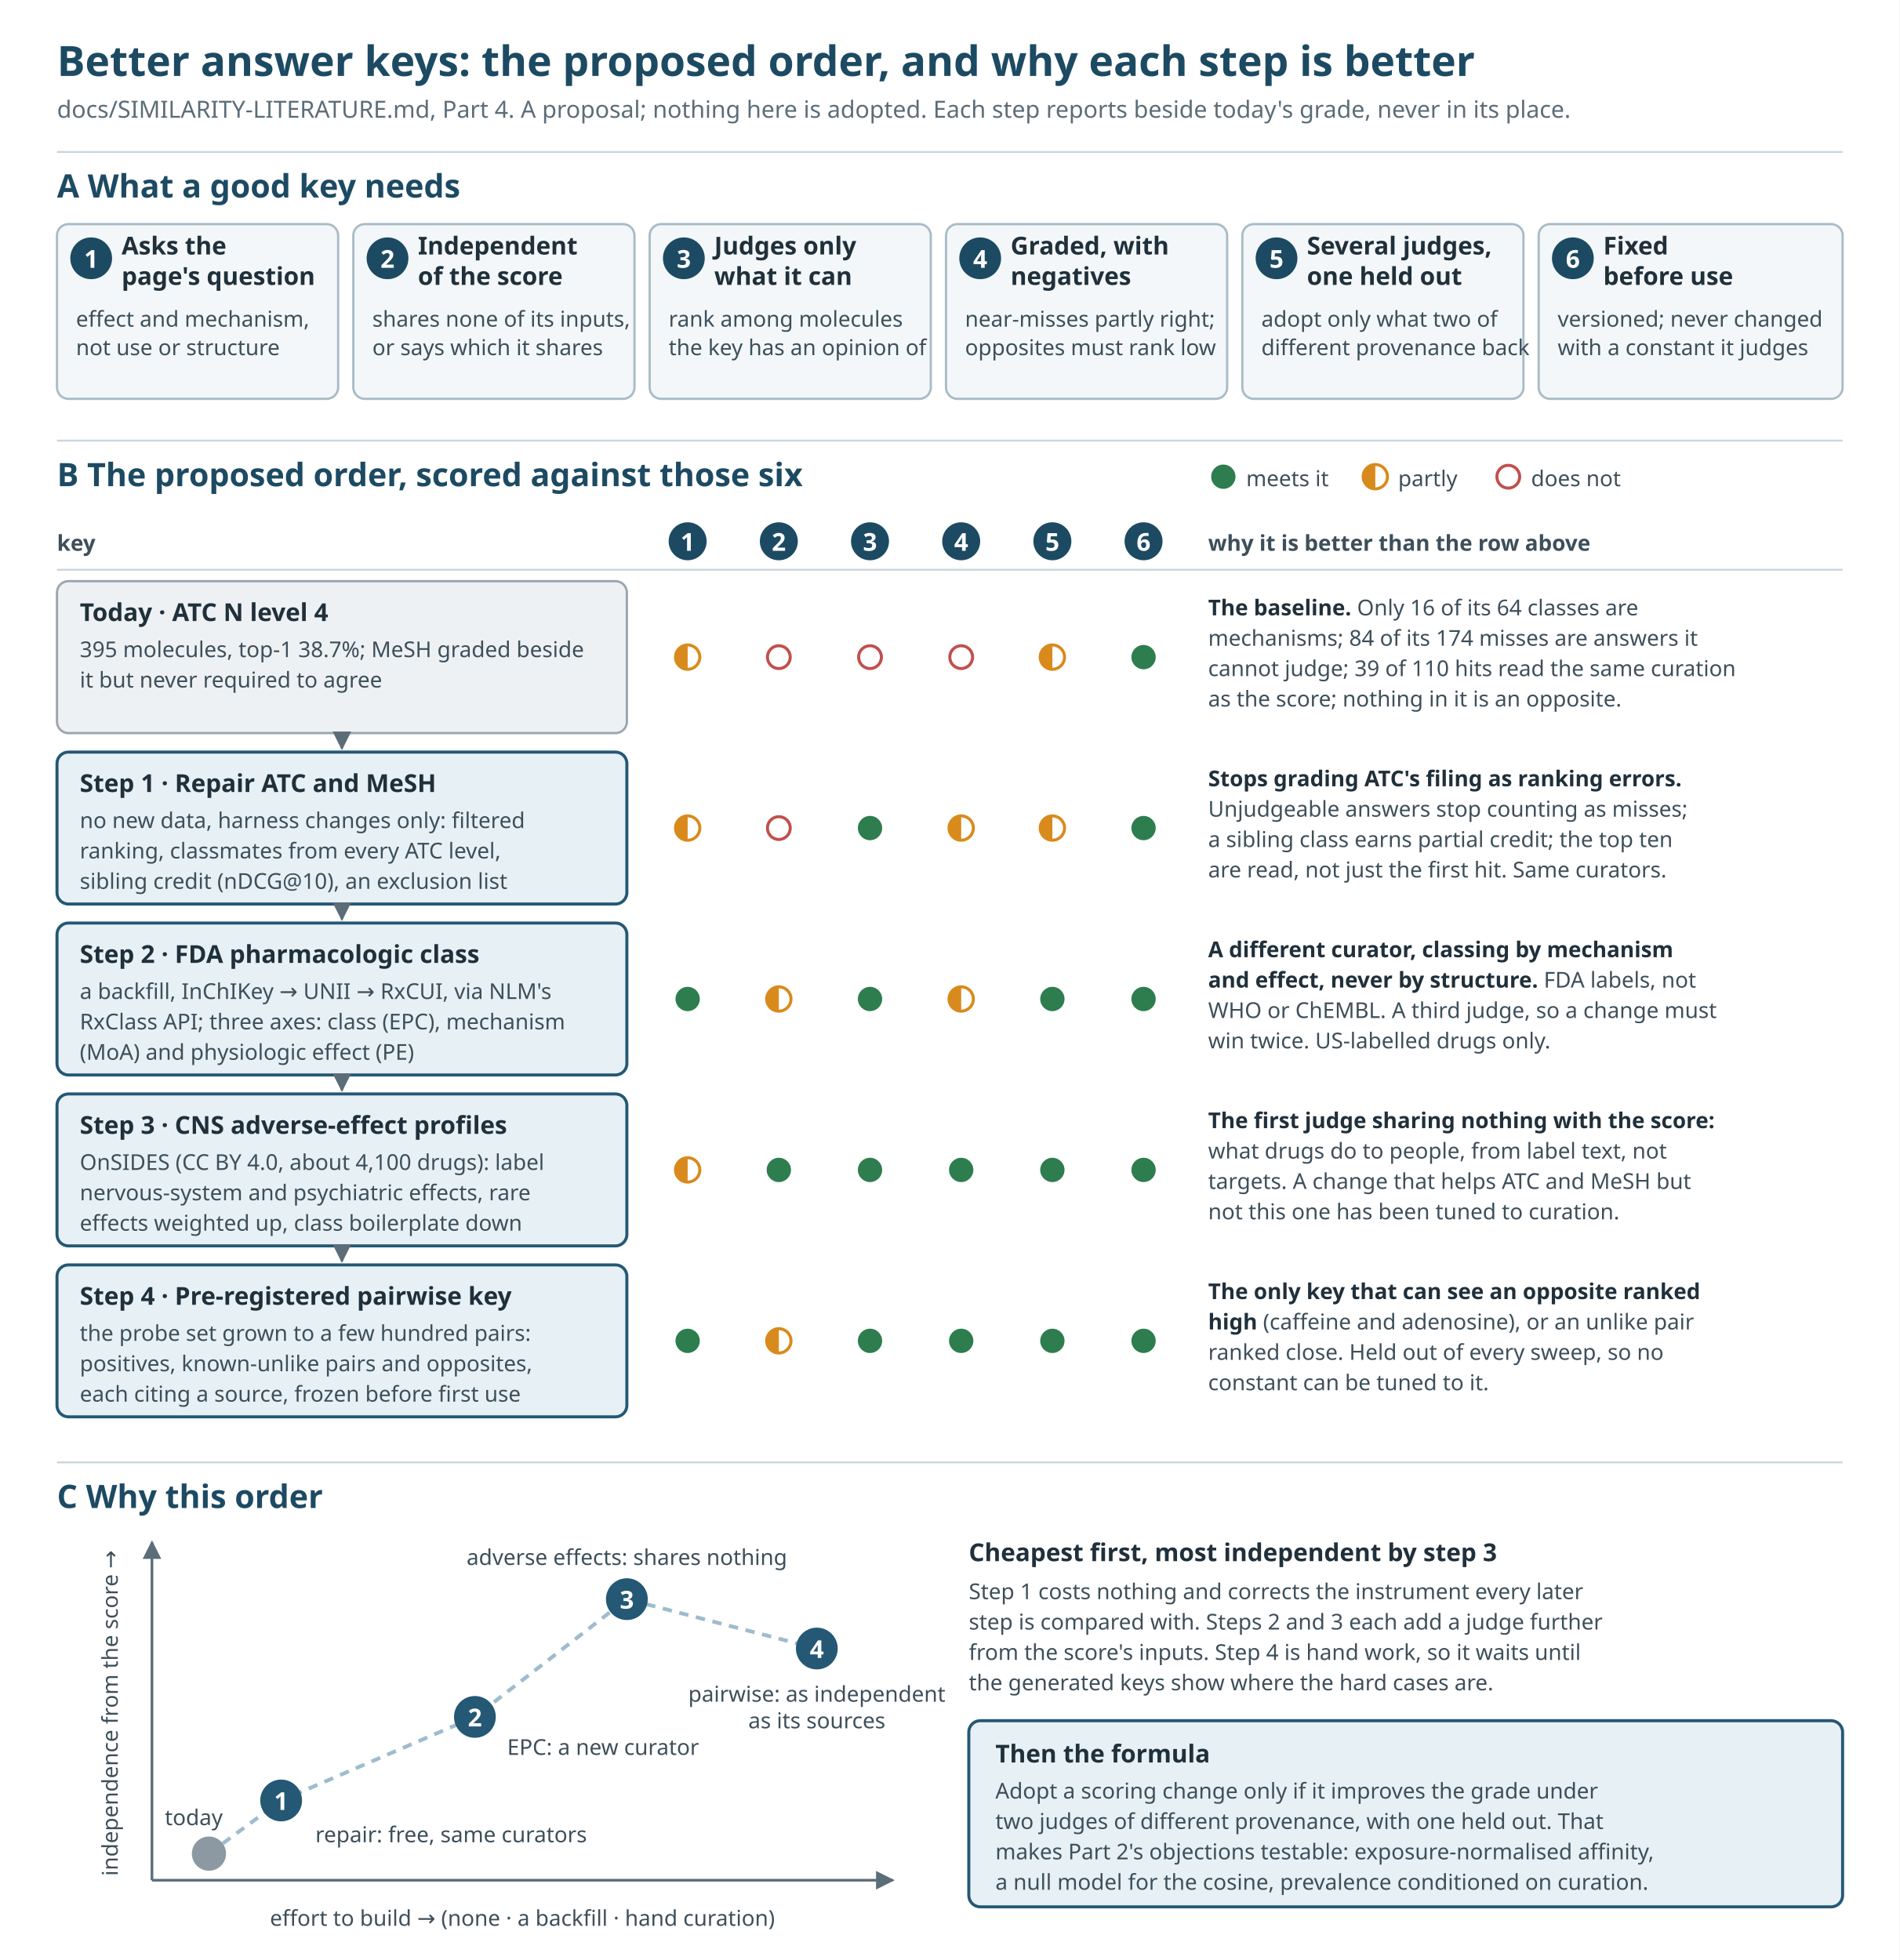
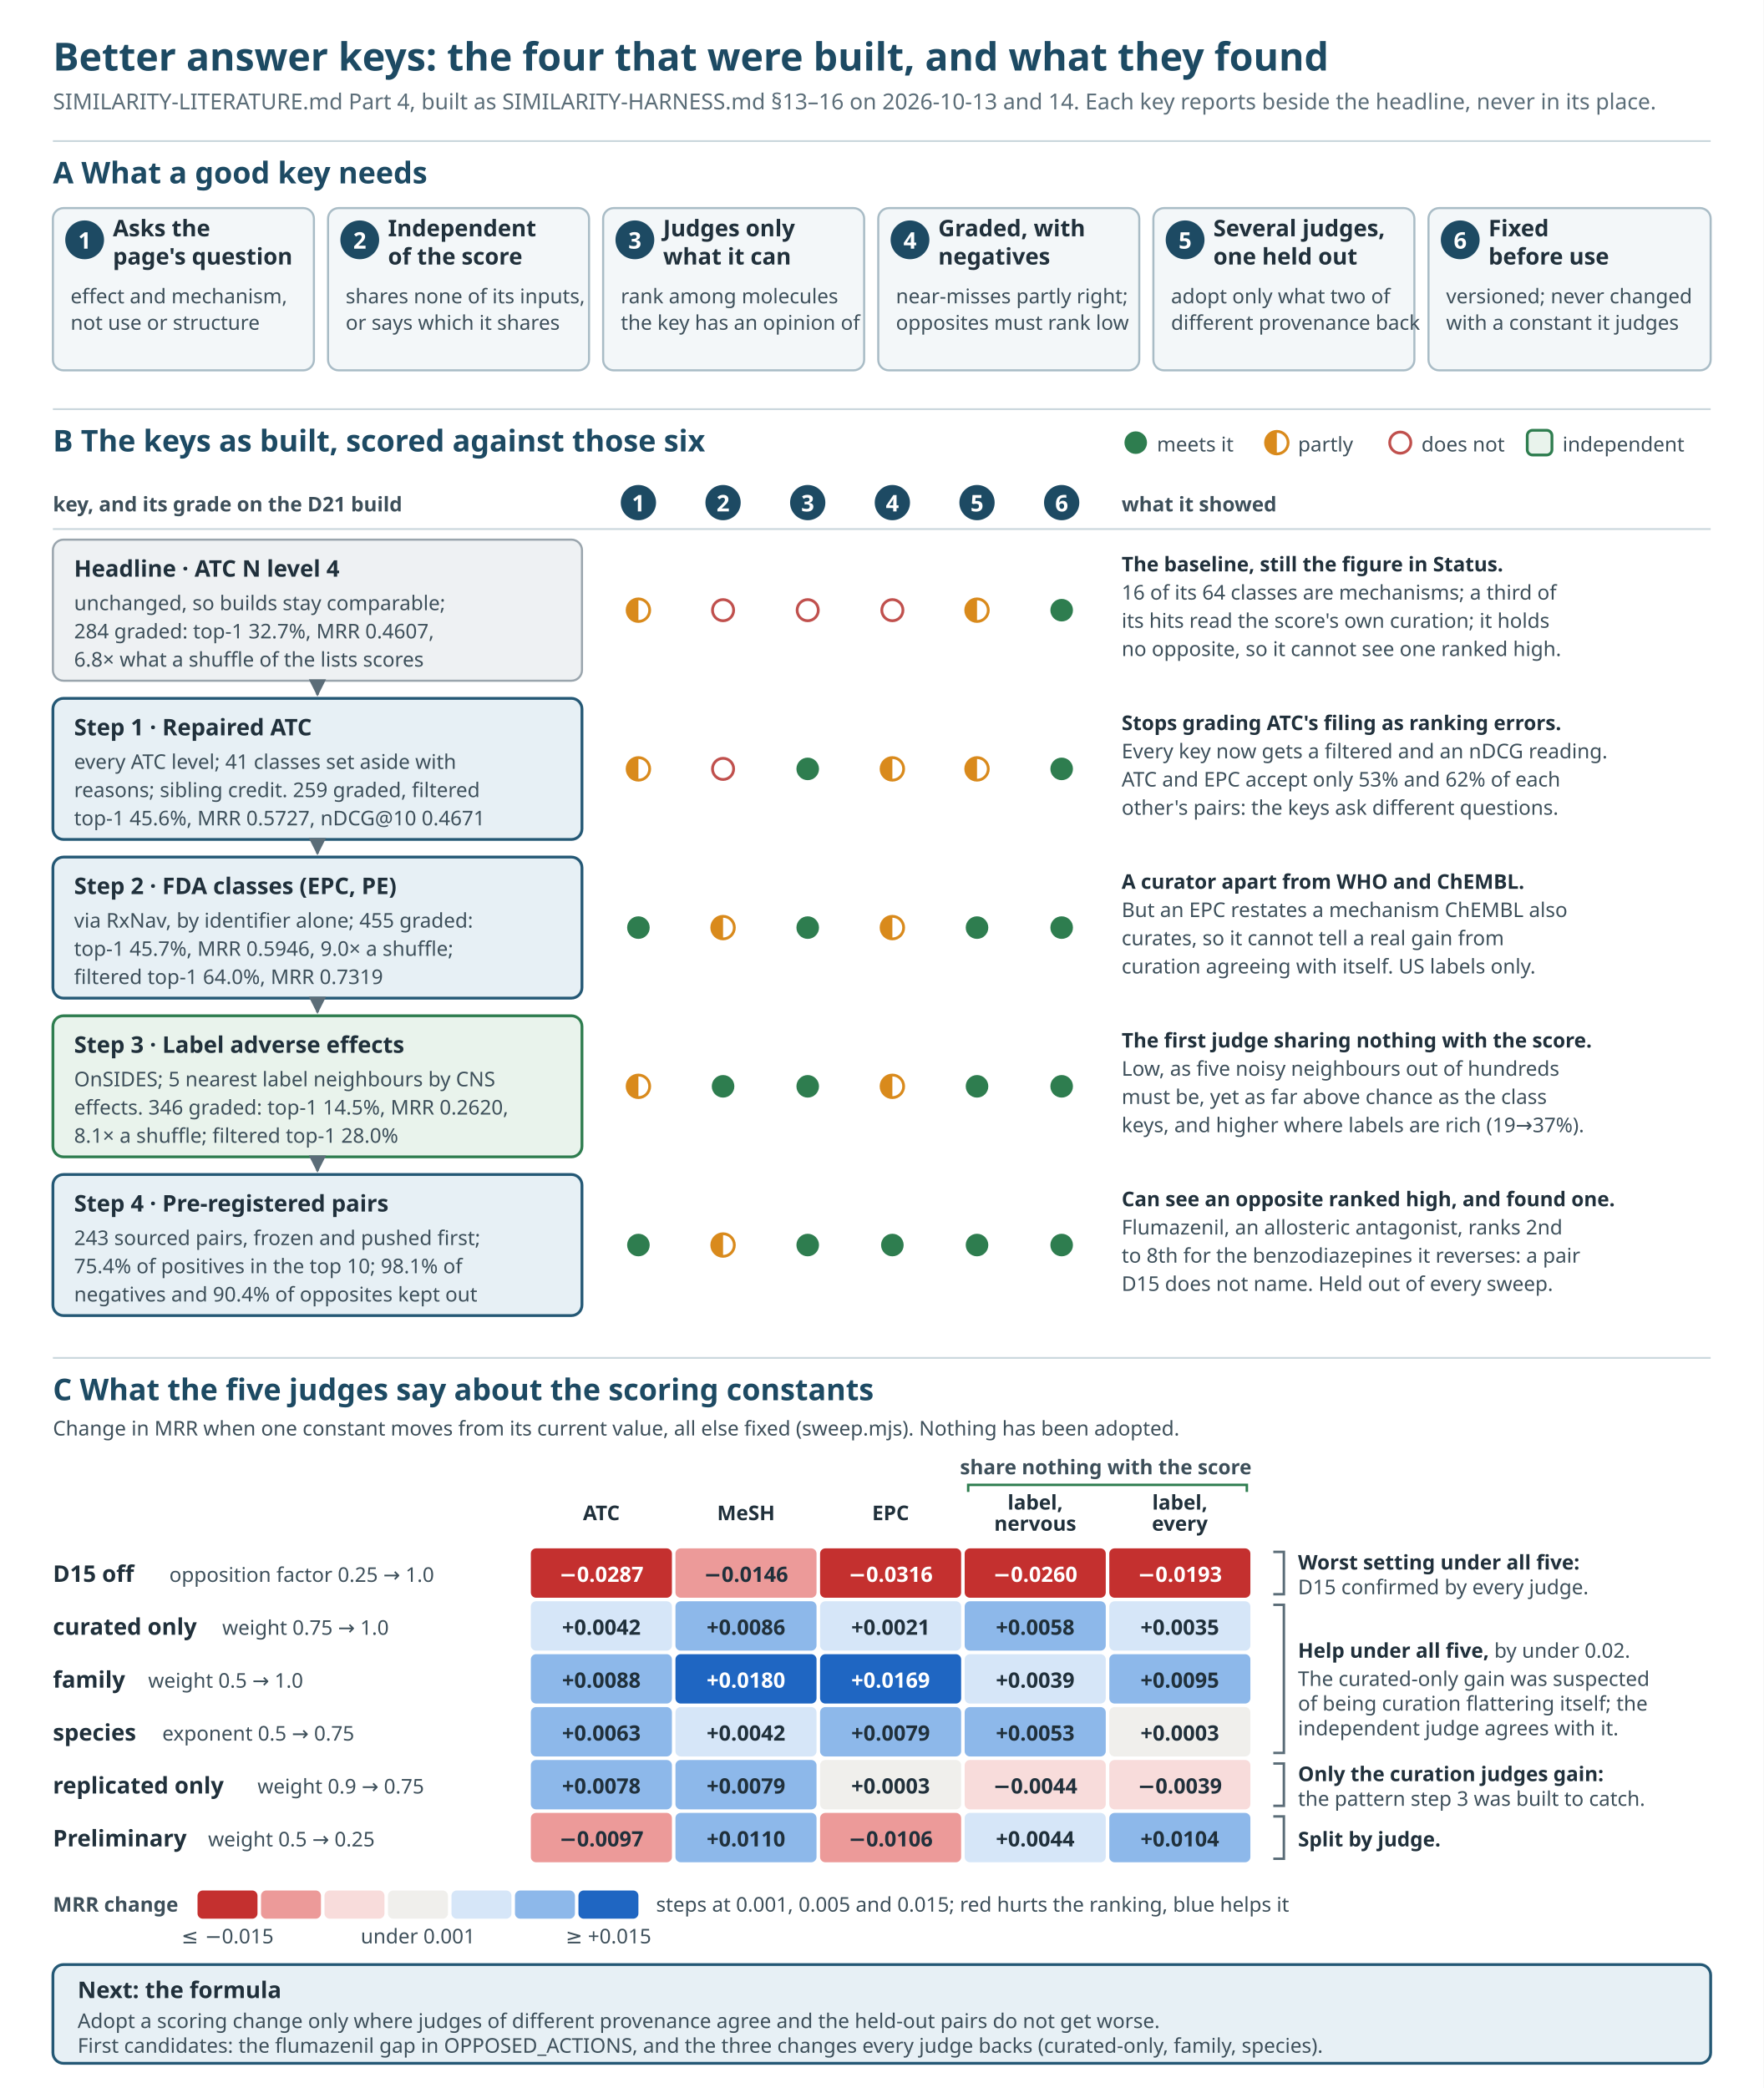
- <svg xmlns="http://www.w3.org/2000/svg" viewBox="0 0 1000 1032" width="1000" height="1032" font-family="Noto Sans, DejaVu Sans, Arial, sans-serif" fill="#20303b">
+ <svg xmlns="http://www.w3.org/2000/svg" viewBox="0 0 1000 1184" width="1000" height="1184" font-family="Noto Sans, DejaVu Sans, Arial, sans-serif" fill="#20303b">
  <defs>
    <marker id="arrow" viewBox="0 0 10 10" refX="9" refY="5" markerWidth="7" markerHeight="7" orient="auto-start-reverse">
      <path d="M0,0 L10,5 L0,10 z" fill="#5b6d78" />
    </marker>
    <symbol id="yes" viewBox="-10 -10 20 20">
      <circle r="8" fill="#2e7d4f" />
    </symbol>
    <symbol id="part" viewBox="-10 -10 20 20">
      <circle r="8" fill="#ffffff" stroke="#d98a1c" stroke-width="2" />
      <path d="M0,-8 A8,8 0 0 0 0,8 z" fill="#d98a1c" />
    </symbol>
    <symbol id="no" viewBox="-10 -10 20 20">
      <circle r="7.5" fill="#ffffff" stroke="#c0504d" stroke-width="2" />
    </symbol>
    <style>
      .h1 { font-size: 22px; font-weight: 700; fill: #1d4a63; }
      .sub { font-size: 12.5px; fill: #5b6d78; }
      .h2 { font-size: 17px; font-weight: 700; fill: #1d4a63; }
      .t { font-size: 13px; }
      .s { font-size: 11.5px; fill: #3d4f5a; }
      .b { font-weight: 700; }
      .n { font-size: 13px; font-weight: 700; fill: #ffffff; }
      .card { fill: #f3f7f9; stroke: #a9bcc6; stroke-width: 1.2; }
      .key { fill: #e7f0f5; stroke: #245875; stroke-width: 1.6; }
+       .ind { fill: #e9f3ec; stroke: #2e7d4f; stroke-width: 1.6; }
      .line { stroke: #5b6d78; stroke-width: 1.4; fill: none; }
      .rule { stroke: #c9d6dc; stroke-width: 1; }
+       .v { font-size: 12px; font-weight: 700; text-anchor: middle; }
+       .vd { fill: #20303b; }
+       .vl { fill: #ffffff; }
+       .ch { font-size: 11.5px; font-weight: 700; fill: #20303b; text-anchor: middle; }
    </style>
  </defs>
-   <rect x="0" y="0" width="1000" height="1032" fill="#ffffff" />
-   <text x="30" y="40" class="h1">Better answer keys: the proposed order, and why each step is better</text>
-   <text x="30" y="62" class="sub">docs/SIMILARITY-LITERATURE.md, Part 4. A proposal; nothing here is adopted. Each step reports beside today's grade, never in its place.</text>
+   <rect x="0" y="0" width="1000" height="1184" fill="#ffffff" />
+   <text x="30" y="40" class="h1">Better answer keys: the four that were built, and what they found</text>
+   <text x="30" y="62" class="sub">SIMILARITY-LITERATURE.md Part 4, built as SIMILARITY-HARNESS.md §13–16 on 2026-10-13 and 14. Each key reports beside the headline, never in its place.</text>
  <line x1="30" y1="80" x2="970" y2="80" class="rule" />
  <text x="30" y="104" class="h2">A   What a good key needs</text>
  <g>
    <rect x="30" y="118" width="148" height="92" rx="6" class="card" />
    <circle cx="48" cy="136" r="11" fill="#1d4a63" />
    <text x="48" y="141" text-anchor="middle" class="n">1</text>
    <text x="64" y="134" class="t b">Asks the</text>
    <text x="64" y="150" class="t b">page's question</text>
    <text x="40" y="172" class="s">effect and mechanism,</text>
    <text x="40" y="187" class="s">not use or structure</text>
    <rect x="186" y="118" width="148" height="92" rx="6" class="card" />
    <circle cx="204" cy="136" r="11" fill="#1d4a63" />
    <text x="204" y="141" text-anchor="middle" class="n">2</text>
    <text x="220" y="134" class="t b">Independent</text>
    <text x="220" y="150" class="t b">of the score</text>
    <text x="196" y="172" class="s">shares none of its inputs,</text>
    <text x="196" y="187" class="s">or says which it shares</text>
    <rect x="342" y="118" width="148" height="92" rx="6" class="card" />
    <circle cx="360" cy="136" r="11" fill="#1d4a63" />
    <text x="360" y="141" text-anchor="middle" class="n">3</text>
    <text x="376" y="134" class="t b">Judges only</text>
    <text x="376" y="150" class="t b">what it can</text>
    <text x="352" y="172" class="s">rank among molecules</text>
    <text x="352" y="187" class="s">the key has an opinion of</text>
    <rect x="498" y="118" width="148" height="92" rx="6" class="card" />
    <circle cx="516" cy="136" r="11" fill="#1d4a63" />
    <text x="516" y="141" text-anchor="middle" class="n">4</text>
    <text x="532" y="134" class="t b">Graded, with</text>
    <text x="532" y="150" class="t b">negatives</text>
    <text x="508" y="172" class="s">near-misses partly right;</text>
    <text x="508" y="187" class="s">opposites must rank low</text>
    <rect x="654" y="118" width="148" height="92" rx="6" class="card" />
    <circle cx="672" cy="136" r="11" fill="#1d4a63" />
    <text x="672" y="141" text-anchor="middle" class="n">5</text>
    <text x="688" y="134" class="t b">Several judges,</text>
    <text x="688" y="150" class="t b">one held out</text>
    <text x="664" y="172" class="s">adopt only what two of</text>
    <text x="664" y="187" class="s">different provenance back</text>
    <rect x="810" y="118" width="160" height="92" rx="6" class="card" />
    <circle cx="828" cy="136" r="11" fill="#1d4a63" />
    <text x="828" y="141" text-anchor="middle" class="n">6</text>
    <text x="844" y="134" class="t b">Fixed</text>
    <text x="844" y="150" class="t b">before use</text>
    <text x="820" y="172" class="s">versioned; never changed</text>
    <text x="820" y="187" class="s">with a constant it judges</text>
  </g>
  <line x1="30" y1="232" x2="970" y2="232" class="rule" />
-   <text x="30" y="256" class="h2">B   The proposed order, scored against those six</text>
+   <text x="30" y="256" class="h2">B   The keys as built, scored against those six</text>
  <use href="#yes" x="636" y="243" width="16" height="16" />
  <text x="656" y="256" class="s">meets it</text>
  <use href="#part" x="716" y="243" width="16" height="16" />
  <text x="736" y="256" class="s">partly</text>
  <use href="#no" x="786" y="243" width="16" height="16" />
  <text x="806" y="256" class="s">does not</text>
-   <text x="30" y="290" class="s b">key</text>
+   <rect x="866" y="244" width="14" height="14" rx="3" class="ind" />
+   <text x="886" y="256" class="s">independent</text>
+   <text x="30" y="290" class="s b">key, and its grade on the D21 build</text>
  <g>
    <circle cx="362" cy="285" r="10" fill="#1d4a63" />
    <text x="362" y="290" text-anchor="middle" class="n">1</text>
    <circle cx="410" cy="285" r="10" fill="#1d4a63" />
    <text x="410" y="290" text-anchor="middle" class="n">2</text>
    <circle cx="458" cy="285" r="10" fill="#1d4a63" />
    <text x="458" y="290" text-anchor="middle" class="n">3</text>
    <circle cx="506" cy="285" r="10" fill="#1d4a63" />
    <text x="506" y="290" text-anchor="middle" class="n">4</text>
    <circle cx="554" cy="285" r="10" fill="#1d4a63" />
    <text x="554" y="290" text-anchor="middle" class="n">5</text>
    <circle cx="602" cy="285" r="10" fill="#1d4a63" />
    <text x="602" y="290" text-anchor="middle" class="n">6</text>
  </g>
-   <text x="636" y="290" class="s b">why it is better than the row above</text>
+   <text x="636" y="290" class="s b">what it showed</text>
  <line x1="30" y1="300" x2="970" y2="300" class="rule" />
  <rect x="30" y="306" width="300" height="80" rx="6" fill="#eef1f3" stroke="#9aa5ad" stroke-width="1.2" />
-   <text x="42" y="327" class="t b">Today · ATC N level 4</text>
-   <text x="42" y="346" class="s">395 molecules, top-1 38.7%; MeSH graded beside</text>
-   <text x="42" y="362" class="s">it but never required to agree</text>
+   <text x="42" y="327" class="t b">Headline · ATC N level 4</text>
+   <text x="42" y="346" class="s">unchanged, so builds stay comparable;</text>
+   <text x="42" y="362" class="s">284 graded: top-1 32.7%, MRR 0.4607,</text>
+   <text x="42" y="378" class="s">6.8× what a shuffle of the lists scores</text>
  <use href="#part" x="354" y="338" width="16" height="16" />
  <use href="#no" x="402" y="338" width="16" height="16" />
  <use href="#no" x="450" y="338" width="16" height="16" />
  <use href="#no" x="498" y="338" width="16" height="16" />
  <use href="#part" x="546" y="338" width="16" height="16" />
  <use href="#yes" x="594" y="338" width="16" height="16" />
  <text x="636" y="324" class="s">
-     <tspan class="b" fill="#20303b">The baseline.</tspan> Only 16 of its 64 classes are</text>
-   <text x="636" y="340" class="s">mechanisms; 84 of its 174 misses are answers it</text>
-   <text x="636" y="356" class="s">cannot judge; 39 of 110 hits read the same curation</text>
-   <text x="636" y="372" class="s">as the score; nothing in it is an opposite.</text>
+     <tspan class="b" fill="#20303b">The baseline, still the figure in Status.</tspan>
+   </text>
+   <text x="636" y="340" class="s">16 of its 64 classes are mechanisms; a third of</text>
+   <text x="636" y="356" class="s">its hits read the score's own curation; it holds</text>
+   <text x="636" y="372" class="s">no opposite, so it cannot see one ranked high.</text>
  <line x1="180" y1="386" x2="180" y2="394" class="line" marker-end="url(#arrow)" />
  <rect x="30" y="396" width="300" height="80" rx="6" class="key" />
-   <text x="42" y="417" class="t b">Step 1 · Repair ATC and MeSH</text>
-   <text x="42" y="436" class="s">no new data, harness changes only: filtered</text>
-   <text x="42" y="452" class="s">ranking, classmates from every ATC level,</text>
-   <text x="42" y="468" class="s">sibling credit (nDCG@10), an exclusion list</text>
+   <text x="42" y="417" class="t b">Step 1 · Repaired ATC</text>
+   <text x="42" y="436" class="s">every ATC level; 41 classes set aside with</text>
+   <text x="42" y="452" class="s">reasons; sibling credit. 259 graded, filtered</text>
+   <text x="42" y="468" class="s">top-1 45.6%, MRR 0.5727, nDCG@10 0.4671</text>
  <use href="#part" x="354" y="428" width="16" height="16" />
  <use href="#no" x="402" y="428" width="16" height="16" />
  <use href="#yes" x="450" y="428" width="16" height="16" />
  <use href="#part" x="498" y="428" width="16" height="16" />
  <use href="#part" x="546" y="428" width="16" height="16" />
  <use href="#yes" x="594" y="428" width="16" height="16" />
  <text x="636" y="414" class="s">
    <tspan class="b" fill="#20303b">Stops grading ATC's filing as ranking errors.</tspan>
  </text>
-   <text x="636" y="430" class="s">Unjudgeable answers stop counting as misses;</text>
-   <text x="636" y="446" class="s">a sibling class earns partial credit; the top ten</text>
-   <text x="636" y="462" class="s">are read, not just the first hit. Same curators.</text>
+   <text x="636" y="430" class="s">Every key now gets a filtered and an nDCG reading.</text>
+   <text x="636" y="446" class="s">ATC and EPC accept only 53% and 62% of each</text>
+   <text x="636" y="462" class="s">other's pairs: the keys ask different questions.</text>
  <line x1="180" y1="476" x2="180" y2="484" class="line" marker-end="url(#arrow)" />
  <rect x="30" y="486" width="300" height="80" rx="6" class="key" />
-   <text x="42" y="507" class="t b">Step 2 · FDA pharmacologic class</text>
-   <text x="42" y="526" class="s">a backfill, InChIKey → UNII → RxCUI, via NLM's</text>
-   <text x="42" y="542" class="s">RxClass API; three axes: class (EPC), mechanism</text>
-   <text x="42" y="558" class="s">(MoA) and physiologic effect (PE)</text>
+   <text x="42" y="507" class="t b">Step 2 · FDA classes (EPC, PE)</text>
+   <text x="42" y="526" class="s">via RxNav, by identifier alone; 455 graded:</text>
+   <text x="42" y="542" class="s">top-1 45.7%, MRR 0.5946, 9.0× a shuffle;</text>
+   <text x="42" y="558" class="s">filtered top-1 64.0%, MRR 0.7319</text>
  <use href="#yes" x="354" y="518" width="16" height="16" />
  <use href="#part" x="402" y="518" width="16" height="16" />
  <use href="#yes" x="450" y="518" width="16" height="16" />
  <use href="#part" x="498" y="518" width="16" height="16" />
  <use href="#yes" x="546" y="518" width="16" height="16" />
  <use href="#yes" x="594" y="518" width="16" height="16" />
  <text x="636" y="504" class="s">
-     <tspan class="b" fill="#20303b">A different curator, classing by mechanism</tspan>
-   </text>
-   <text x="636" y="520" class="s">
-     <tspan class="b" fill="#20303b">and effect, never by structure.</tspan> FDA labels, not</text>
-   <text x="636" y="536" class="s">WHO or ChEMBL. A third judge, so a change must</text>
-   <text x="636" y="552" class="s">win twice. US-labelled drugs only.</text>
+     <tspan class="b" fill="#20303b">A curator apart from WHO and ChEMBL.</tspan>
+   </text>
+   <text x="636" y="520" class="s">But an EPC restates a mechanism ChEMBL also</text>
+   <text x="636" y="536" class="s">curates, so it cannot tell a real gain from</text>
+   <text x="636" y="552" class="s">curation agreeing with itself. US labels only.</text>
  <line x1="180" y1="566" x2="180" y2="574" class="line" marker-end="url(#arrow)" />
-   <rect x="30" y="576" width="300" height="80" rx="6" class="key" />
-   <text x="42" y="597" class="t b">Step 3 · CNS adverse-effect profiles</text>
-   <text x="42" y="616" class="s">OnSIDES (CC BY 4.0, about 4,100 drugs): label</text>
-   <text x="42" y="632" class="s">nervous-system and psychiatric effects, rare</text>
-   <text x="42" y="648" class="s">effects weighted up, class boilerplate down</text>
+   <rect x="30" y="576" width="300" height="80" rx="6" class="ind" />
+   <text x="42" y="597" class="t b">Step 3 · Label adverse effects</text>
+   <text x="42" y="616" class="s">OnSIDES; 5 nearest label neighbours by CNS</text>
+   <text x="42" y="632" class="s">effects. 346 graded: top-1 14.5%, MRR 0.2620,</text>
+   <text x="42" y="648" class="s">8.1× a shuffle; filtered top-1 28.0%</text>
  <use href="#part" x="354" y="608" width="16" height="16" />
  <use href="#yes" x="402" y="608" width="16" height="16" />
  <use href="#yes" x="450" y="608" width="16" height="16" />
-   <use href="#yes" x="498" y="608" width="16" height="16" />
+   <use href="#part" x="498" y="608" width="16" height="16" />
  <use href="#yes" x="546" y="608" width="16" height="16" />
  <use href="#yes" x="594" y="608" width="16" height="16" />
  <text x="636" y="594" class="s">
-     <tspan class="b" fill="#20303b">The first judge sharing nothing with the score:</tspan>
-   </text>
-   <text x="636" y="610" class="s">what drugs do to people, from label text, not</text>
-   <text x="636" y="626" class="s">targets. A change that helps ATC and MeSH but</text>
-   <text x="636" y="642" class="s">not this one has been tuned to curation.</text>
+     <tspan class="b" fill="#20303b">The first judge sharing nothing with the score.</tspan>
+   </text>
+   <text x="636" y="610" class="s">Low, as five noisy neighbours out of hundreds</text>
+   <text x="636" y="626" class="s">must be, yet as far above chance as the class</text>
+   <text x="636" y="642" class="s">keys, and higher where labels are rich (19→37%).</text>
  <line x1="180" y1="656" x2="180" y2="664" class="line" marker-end="url(#arrow)" />
  <rect x="30" y="666" width="300" height="80" rx="6" class="key" />
-   <text x="42" y="687" class="t b">Step 4 · Pre-registered pairwise key</text>
-   <text x="42" y="706" class="s">the probe set grown to a few hundred pairs:</text>
-   <text x="42" y="722" class="s">positives, known-unlike pairs and opposites,</text>
-   <text x="42" y="738" class="s">each citing a source, frozen before first use</text>
+   <text x="42" y="687" class="t b">Step 4 · Pre-registered pairs</text>
+   <text x="42" y="706" class="s">243 sourced pairs, frozen and pushed first;</text>
+   <text x="42" y="722" class="s">75.4% of positives in the top 10; 98.1% of</text>
+   <text x="42" y="738" class="s">negatives and 90.4% of opposites kept out</text>
  <use href="#yes" x="354" y="698" width="16" height="16" />
  <use href="#part" x="402" y="698" width="16" height="16" />
  <use href="#yes" x="450" y="698" width="16" height="16" />
  <use href="#yes" x="498" y="698" width="16" height="16" />
  <use href="#yes" x="546" y="698" width="16" height="16" />
  <use href="#yes" x="594" y="698" width="16" height="16" />
  <text x="636" y="684" class="s">
-     <tspan class="b" fill="#20303b">The only key that can see an opposite ranked</tspan>
-   </text>
-   <text x="636" y="700" class="s">
-     <tspan class="b" fill="#20303b">high</tspan> (caffeine and adenosine), or an unlike pair</text>
-   <text x="636" y="716" class="s">ranked close. Held out of every sweep, so no</text>
-   <text x="636" y="732" class="s">constant can be tuned to it.</text>
+     <tspan class="b" fill="#20303b">Can see an opposite ranked high, and found one.</tspan>
+   </text>
+   <text x="636" y="700" class="s">Flumazenil, an allosteric antagonist, ranks 2nd</text>
+   <text x="636" y="716" class="s">to 8th for the benzodiazepines it reverses: a pair</text>
+   <text x="636" y="732" class="s">D15 does not name. Held out of every sweep.</text>
  <line x1="30" y1="770" x2="970" y2="770" class="rule" />
-   <text x="30" y="794" class="h2">C   Why this order</text>
-   <line x1="80" y1="990" x2="470" y2="990" class="line" marker-end="url(#arrow)" />
-   <line x1="80" y1="990" x2="80" y2="812" class="line" marker-end="url(#arrow)" />
-   <text x="275" y="1014" text-anchor="middle" class="s">effort to build →  (none · a backfill · hand curation)</text>
-   <text x="62" y="902" text-anchor="middle" class="s" transform="rotate(-90 62 902)">independence from the score →</text>
-   <path d="M110,976 L148,948 L250,904 L330,842 L430,868" fill="none" stroke="#9fbccd" stroke-width="2" stroke-dasharray="5 4" />
-   <circle cx="110" cy="976" r="9" fill="#8d99a2" />
-   <text x="102" y="961" text-anchor="middle" class="s">today</text>
-   <circle cx="148" cy="948" r="11" fill="#245875" />
-   <text x="148" y="953" text-anchor="middle" class="n">1</text>
-   <text x="166" y="970" class="s">repair: free, same curators</text>
-   <circle cx="250" cy="904" r="11" fill="#245875" />
-   <text x="250" y="909" text-anchor="middle" class="n">2</text>
-   <text x="267" y="924" class="s">EPC: a new curator</text>
-   <circle cx="330" cy="842" r="11" fill="#245875" />
-   <text x="330" y="847" text-anchor="middle" class="n">3</text>
-   <text x="330" y="824" text-anchor="middle" class="s">adverse effects: shares nothing</text>
-   <circle cx="430" cy="868" r="11" fill="#245875" />
-   <text x="430" y="873" text-anchor="middle" class="n">4</text>
-   <text x="430" y="896" text-anchor="middle" class="s">pairwise: as independent</text>
-   <text x="430" y="910" text-anchor="middle" class="s">as its sources</text>
-   <text x="510" y="822" class="t b">Cheapest first, most independent by step 3</text>
-   <text x="510" y="842" class="s">Step 1 costs nothing and corrects the instrument every later</text>
-   <text x="510" y="858" class="s">step is compared with. Steps 2 and 3 each add a judge further</text>
-   <text x="510" y="874" class="s">from the score's inputs. Step 4 is hand work, so it waits until</text>
-   <text x="510" y="890" class="s">the generated keys show where the hard cases are.</text>
-   <rect x="510" y="906" width="460" height="98" rx="6" class="key" />
-   <text x="524" y="928" class="t b">Then the formula</text>
-   <text x="524" y="947" class="s">Adopt a scoring change only if it improves the grade under</text>
-   <text x="524" y="963" class="s">two judges of different provenance, with one held out. That</text>
-   <text x="524" y="979" class="s">makes Part 2's objections testable: exposure-normalised affinity,</text>
-   <text x="524" y="995" class="s">a null model for the cosine, prevalence conditioned on curation.</text>
+   <text x="30" y="794" class="h2">C   What the five judges say about the scoring constants</text>
+   <text x="30" y="814" class="s">Change in MRR when one constant moves from its current value, all else fixed (sweep.mjs). Nothing has been adopted.</text>
+   <path d="M549,846 L549,842 L707,842 L707,846" fill="none" stroke="#2e7d4f" stroke-width="1.4" />
+   <text x="627" y="836" class="s b" text-anchor="middle" fill="#2e7d4f">share nothing with the score</text>
+   <text x="341" y="862" class="ch">ATC</text>
+   <text x="423" y="862" class="ch">MeSH</text>
+   <text x="505" y="862" class="ch">EPC</text>
+   <text x="587" y="856" class="ch">label,</text>
+   <text x="587" y="868" class="ch">nervous</text>
+   <text x="669" y="856" class="ch">label,</text>
+   <text x="669" y="868" class="ch">every</text>
+   <text x="30" y="897" class="t b">D15 off</text>
+   <text x="96" y="897" class="s">opposition factor 0.25 → 1.0</text>
+   <rect x="301" y="878" width="80" height="28" rx="3" fill="#c4302f" />
+   <text x="341" y="897" class="v vl">−0.0287</text>
+   <rect x="383" y="878" width="80" height="28" rx="3" fill="#ec9a99" />
+   <text x="423" y="897" class="v vd">−0.0146</text>
+   <rect x="465" y="878" width="80" height="28" rx="3" fill="#c4302f" />
+   <text x="505" y="897" class="v vl">−0.0316</text>
+   <rect x="547" y="878" width="80" height="28" rx="3" fill="#c4302f" />
+   <text x="587" y="897" class="v vl">−0.0260</text>
+   <rect x="629" y="878" width="80" height="28" rx="3" fill="#c4302f" />
+   <text x="669" y="897" class="v vl">−0.0193</text>
+   <text x="30" y="927" class="t b">curated only</text>
+   <text x="126" y="927" class="s">weight 0.75 → 1.0</text>
+   <rect x="301" y="908" width="80" height="28" rx="3" fill="#d6e6f8" />
+   <text x="341" y="927" class="v vd">+0.0042</text>
+   <rect x="383" y="908" width="80" height="28" rx="3" fill="#8db8ea" />
+   <text x="423" y="927" class="v vd">+0.0086</text>
+   <rect x="465" y="908" width="80" height="28" rx="3" fill="#d6e6f8" />
+   <text x="505" y="927" class="v vd">+0.0021</text>
+   <rect x="547" y="908" width="80" height="28" rx="3" fill="#8db8ea" />
+   <text x="587" y="927" class="v vd">+0.0058</text>
+   <rect x="629" y="908" width="80" height="28" rx="3" fill="#d6e6f8" />
+   <text x="669" y="927" class="v vd">+0.0035</text>
+   <text x="30" y="957" class="t b">family</text>
+   <text x="84" y="957" class="s">weight 0.5 → 1.0</text>
+   <rect x="301" y="938" width="80" height="28" rx="3" fill="#8db8ea" />
+   <text x="341" y="957" class="v vd">+0.0088</text>
+   <rect x="383" y="938" width="80" height="28" rx="3" fill="#1f66c2" />
+   <text x="423" y="957" class="v vl">+0.0180</text>
+   <rect x="465" y="938" width="80" height="28" rx="3" fill="#1f66c2" />
+   <text x="505" y="957" class="v vl">+0.0169</text>
+   <rect x="547" y="938" width="80" height="28" rx="3" fill="#d6e6f8" />
+   <text x="587" y="957" class="v vd">+0.0039</text>
+   <rect x="629" y="938" width="80" height="28" rx="3" fill="#8db8ea" />
+   <text x="669" y="957" class="v vd">+0.0095</text>
+   <text x="30" y="987" class="t b">species</text>
+   <text x="92" y="987" class="s">exponent 0.5 → 0.75</text>
+   <rect x="301" y="968" width="80" height="28" rx="3" fill="#8db8ea" />
+   <text x="341" y="987" class="v vd">+0.0063</text>
+   <rect x="383" y="968" width="80" height="28" rx="3" fill="#d6e6f8" />
+   <text x="423" y="987" class="v vd">+0.0042</text>
+   <rect x="465" y="968" width="80" height="28" rx="3" fill="#8db8ea" />
+   <text x="505" y="987" class="v vd">+0.0079</text>
+   <rect x="547" y="968" width="80" height="28" rx="3" fill="#8db8ea" />
+   <text x="587" y="987" class="v vd">+0.0053</text>
+   <rect x="629" y="968" width="80" height="28" rx="3" fill="#f0efec" />
+   <text x="669" y="987" class="v vd">+0.0003</text>
+   <text x="30" y="1017" class="t b">replicated only</text>
+   <text x="146" y="1017" class="s">weight 0.9 → 0.75</text>
+   <rect x="301" y="998" width="80" height="28" rx="3" fill="#8db8ea" />
+   <text x="341" y="1017" class="v vd">+0.0078</text>
+   <rect x="383" y="998" width="80" height="28" rx="3" fill="#8db8ea" />
+   <text x="423" y="1017" class="v vd">+0.0079</text>
+   <rect x="465" y="998" width="80" height="28" rx="3" fill="#f0efec" />
+   <text x="505" y="1017" class="v vd">+0.0003</text>
+   <rect x="547" y="998" width="80" height="28" rx="3" fill="#f8dcdb" />
+   <text x="587" y="1017" class="v vd">−0.0044</text>
+   <rect x="629" y="998" width="80" height="28" rx="3" fill="#f8dcdb" />
+   <text x="669" y="1017" class="v vd">−0.0039</text>
+   <text x="30" y="1047" class="t b">Preliminary</text>
+   <text x="118" y="1047" class="s">weight 0.5 → 0.25</text>
+   <rect x="301" y="1028" width="80" height="28" rx="3" fill="#ec9a99" />
+   <text x="341" y="1047" class="v vd">−0.0097</text>
+   <rect x="383" y="1028" width="80" height="28" rx="3" fill="#8db8ea" />
+   <text x="423" y="1047" class="v vd">+0.0110</text>
+   <rect x="465" y="1028" width="80" height="28" rx="3" fill="#ec9a99" />
+   <text x="505" y="1047" class="v vd">−0.0106</text>
+   <rect x="547" y="1028" width="80" height="28" rx="3" fill="#d6e6f8" />
+   <text x="587" y="1047" class="v vd">+0.0044</text>
+   <rect x="629" y="1028" width="80" height="28" rx="3" fill="#8db8ea" />
+   <text x="669" y="1047" class="v vd">+0.0104</text>
+   <path d="M722,880 L728,880 L728,904 L722,904" class="line" />
+   <text x="736" y="890" class="s">
+     <tspan class="b" fill="#20303b">Worst setting under all five:</tspan>
+   </text>
+   <text x="736" y="904" class="s">D15 confirmed by every judge.</text>
+   <path d="M722,910 L728,910 L728,994 L722,994" class="line" />
+   <text x="736" y="940" class="s">
+     <tspan class="b" fill="#20303b">Help under all five,</tspan> by under 0.02.</text>
+   <text x="736" y="956" class="s">The curated-only gain was suspected</text>
+   <text x="736" y="970" class="s">of being curation flattering itself; the</text>
+   <text x="736" y="984" class="s">independent judge agrees with it.</text>
+   <path d="M722,1000 L728,1000 L728,1024 L722,1024" class="line" />
+   <text x="736" y="1010" class="s">
+     <tspan class="b" fill="#20303b">Only the curation judges gain:</tspan>
+   </text>
+   <text x="736" y="1024" class="s">the pattern step 3 was built to catch.</text>
+   <path d="M722,1030 L728,1030 L728,1054 L722,1054" class="line" />
+   <text x="736" y="1047" class="s">
+     <tspan class="b" fill="#20303b">Split by judge.</tspan>
+   </text>
+   <text x="30" y="1084" class="s b">MRR change</text>
+   <rect x="112" y="1072" width="34" height="16" rx="3" fill="#c4302f" />
+   <text x="129" y="1102" class="s" text-anchor="middle">≤ −0.015</text>
+   <rect x="148" y="1072" width="34" height="16" rx="3" fill="#ec9a99" />
+   <rect x="184" y="1072" width="34" height="16" rx="3" fill="#f8dcdb" />
+   <rect x="220" y="1072" width="34" height="16" rx="3" fill="#f0efec" />
+   <text x="237" y="1102" class="s" text-anchor="middle">under 0.001</text>
+   <rect x="256" y="1072" width="34" height="16" rx="3" fill="#d6e6f8" />
+   <rect x="292" y="1072" width="34" height="16" rx="3" fill="#8db8ea" />
+   <rect x="328" y="1072" width="34" height="16" rx="3" fill="#1f66c2" />
+   <text x="345" y="1102" class="s" text-anchor="middle">≥ +0.015</text>
+   <text x="372" y="1084" class="s">steps at 0.001, 0.005 and 0.015; red hurts the ranking, blue helps it</text>
+   <rect x="30" y="1114" width="940" height="56" rx="6" class="key" />
+   <text x="44" y="1133" class="t b">Next: the formula</text>
+   <text x="44" y="1150" class="s">Adopt a scoring change only where judges of different provenance agree and the held-out pairs do not get worse.</text>
+   <text x="44" y="1164" class="s">First candidates: the flumazenil gap in OPPOSED_ACTIONS, and the three changes every judge backs (curated-only, family, species).</text>
</svg>
